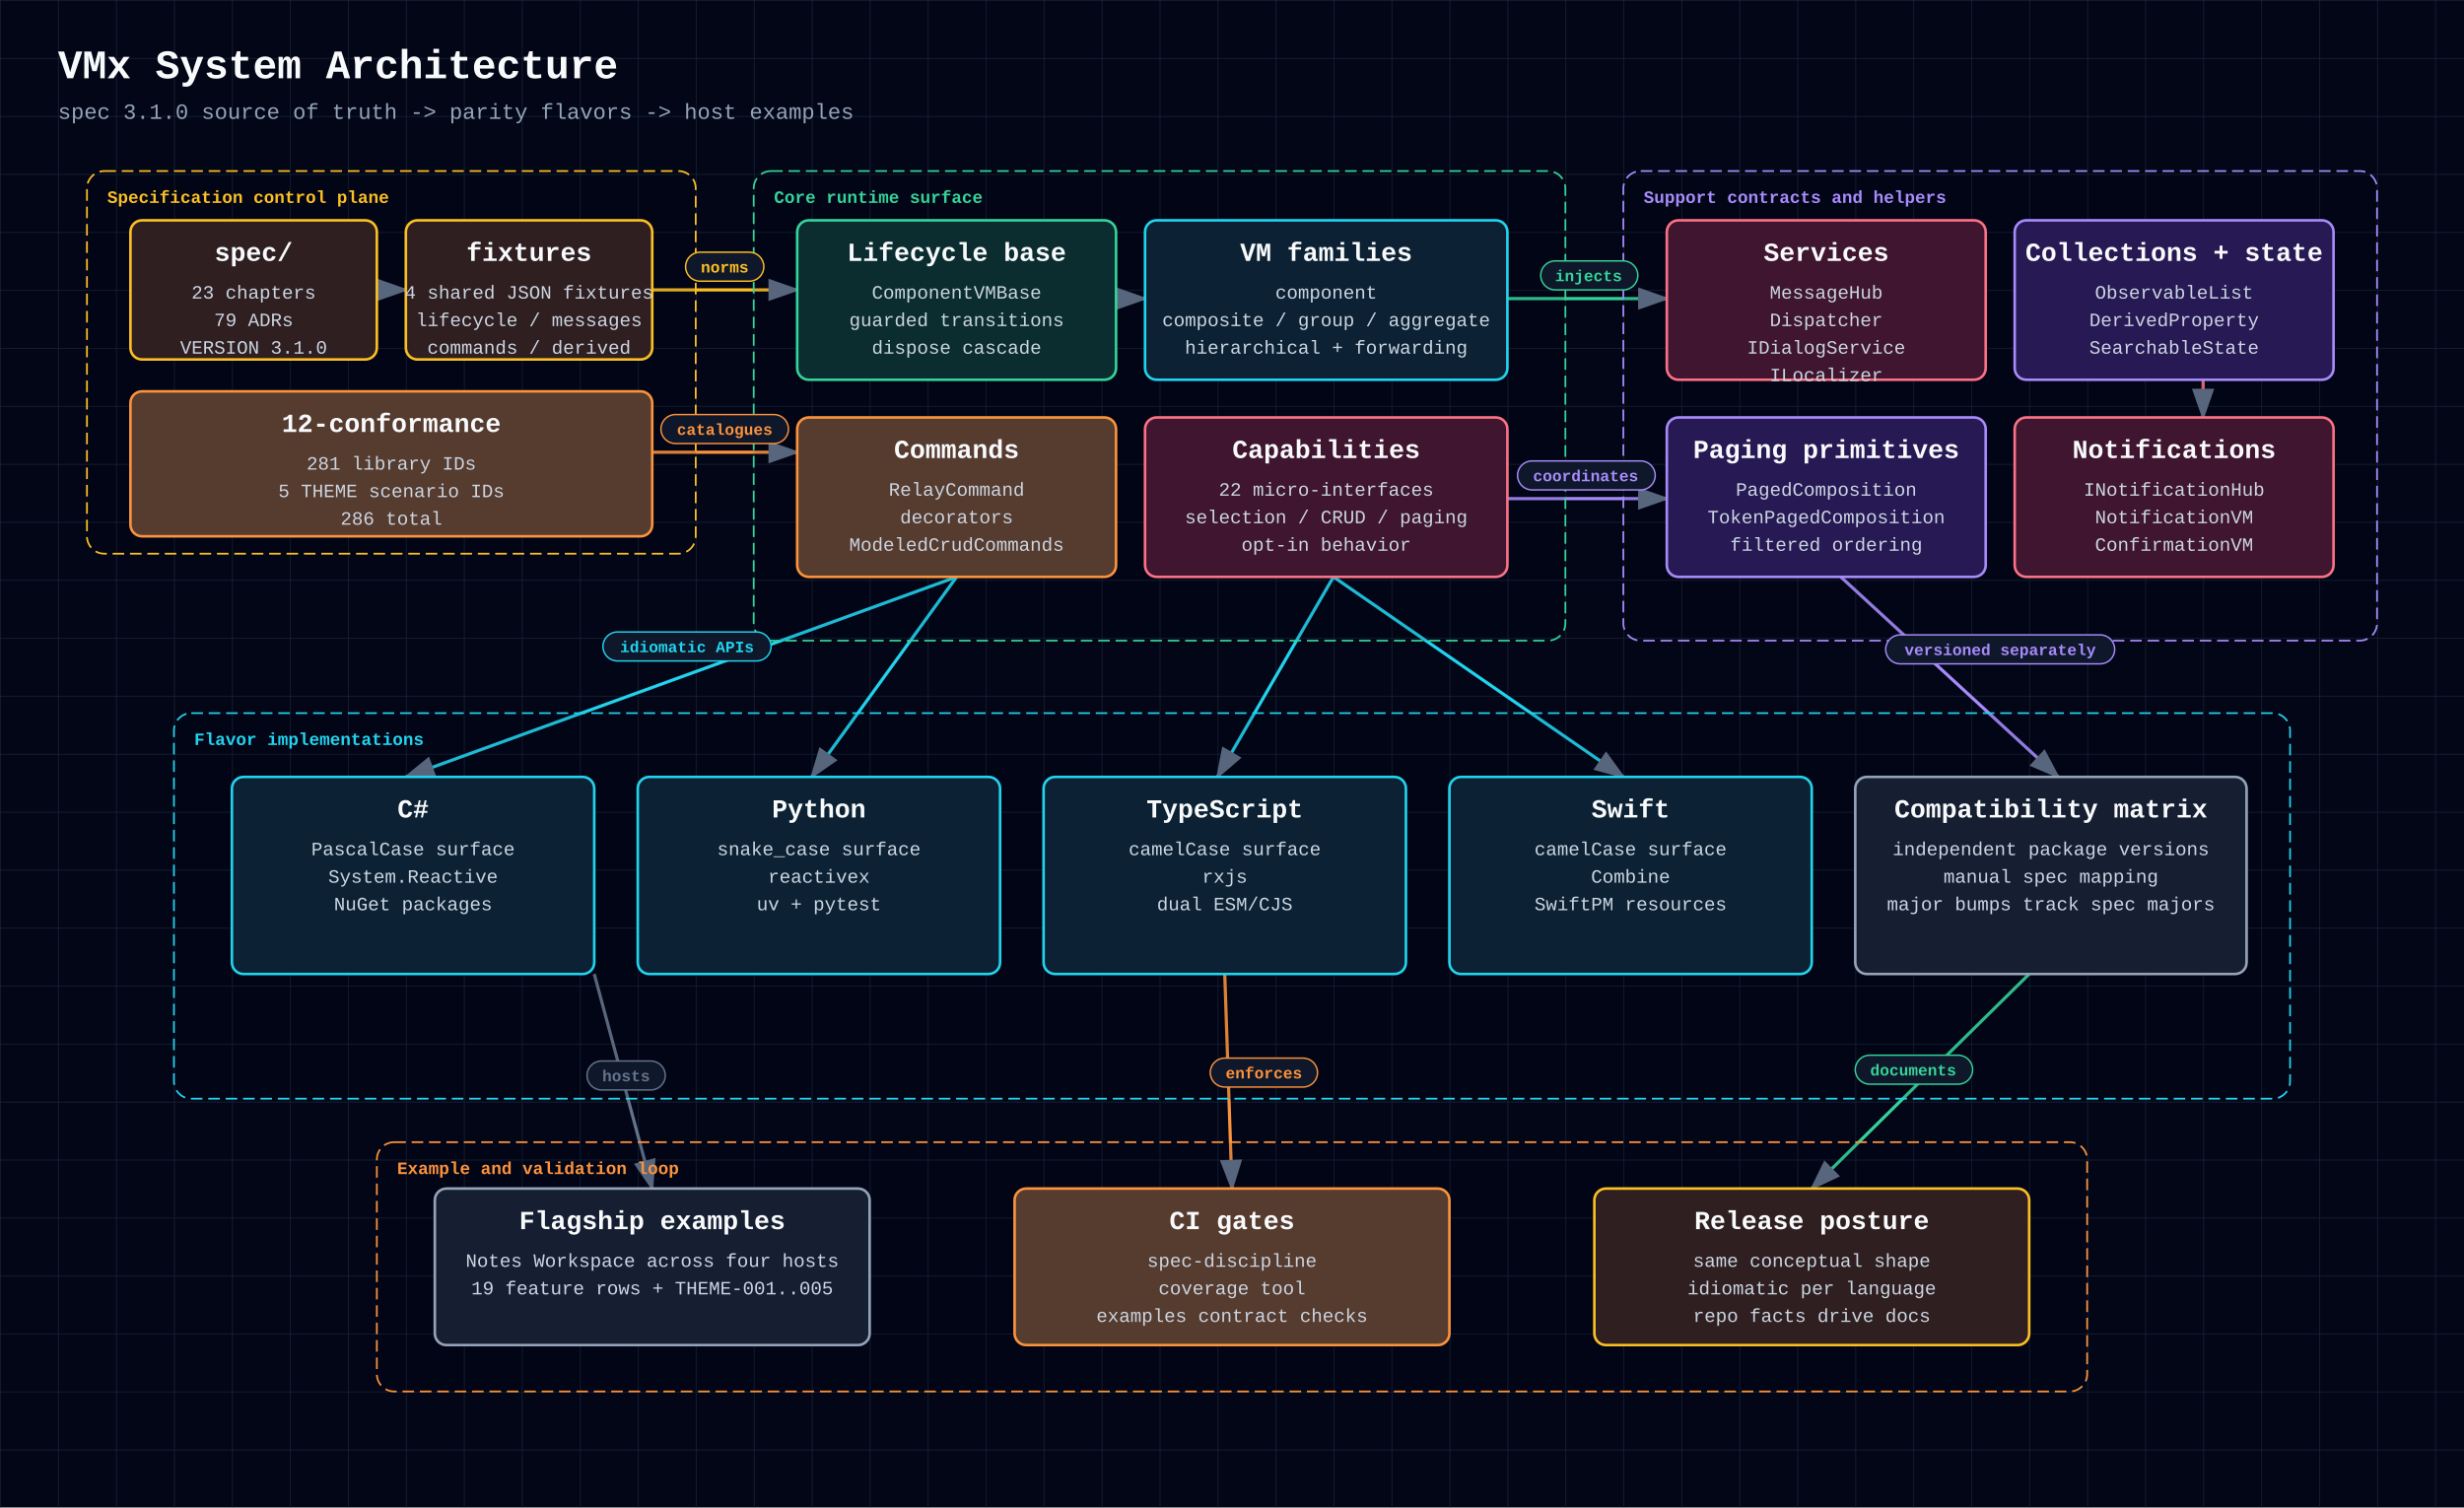
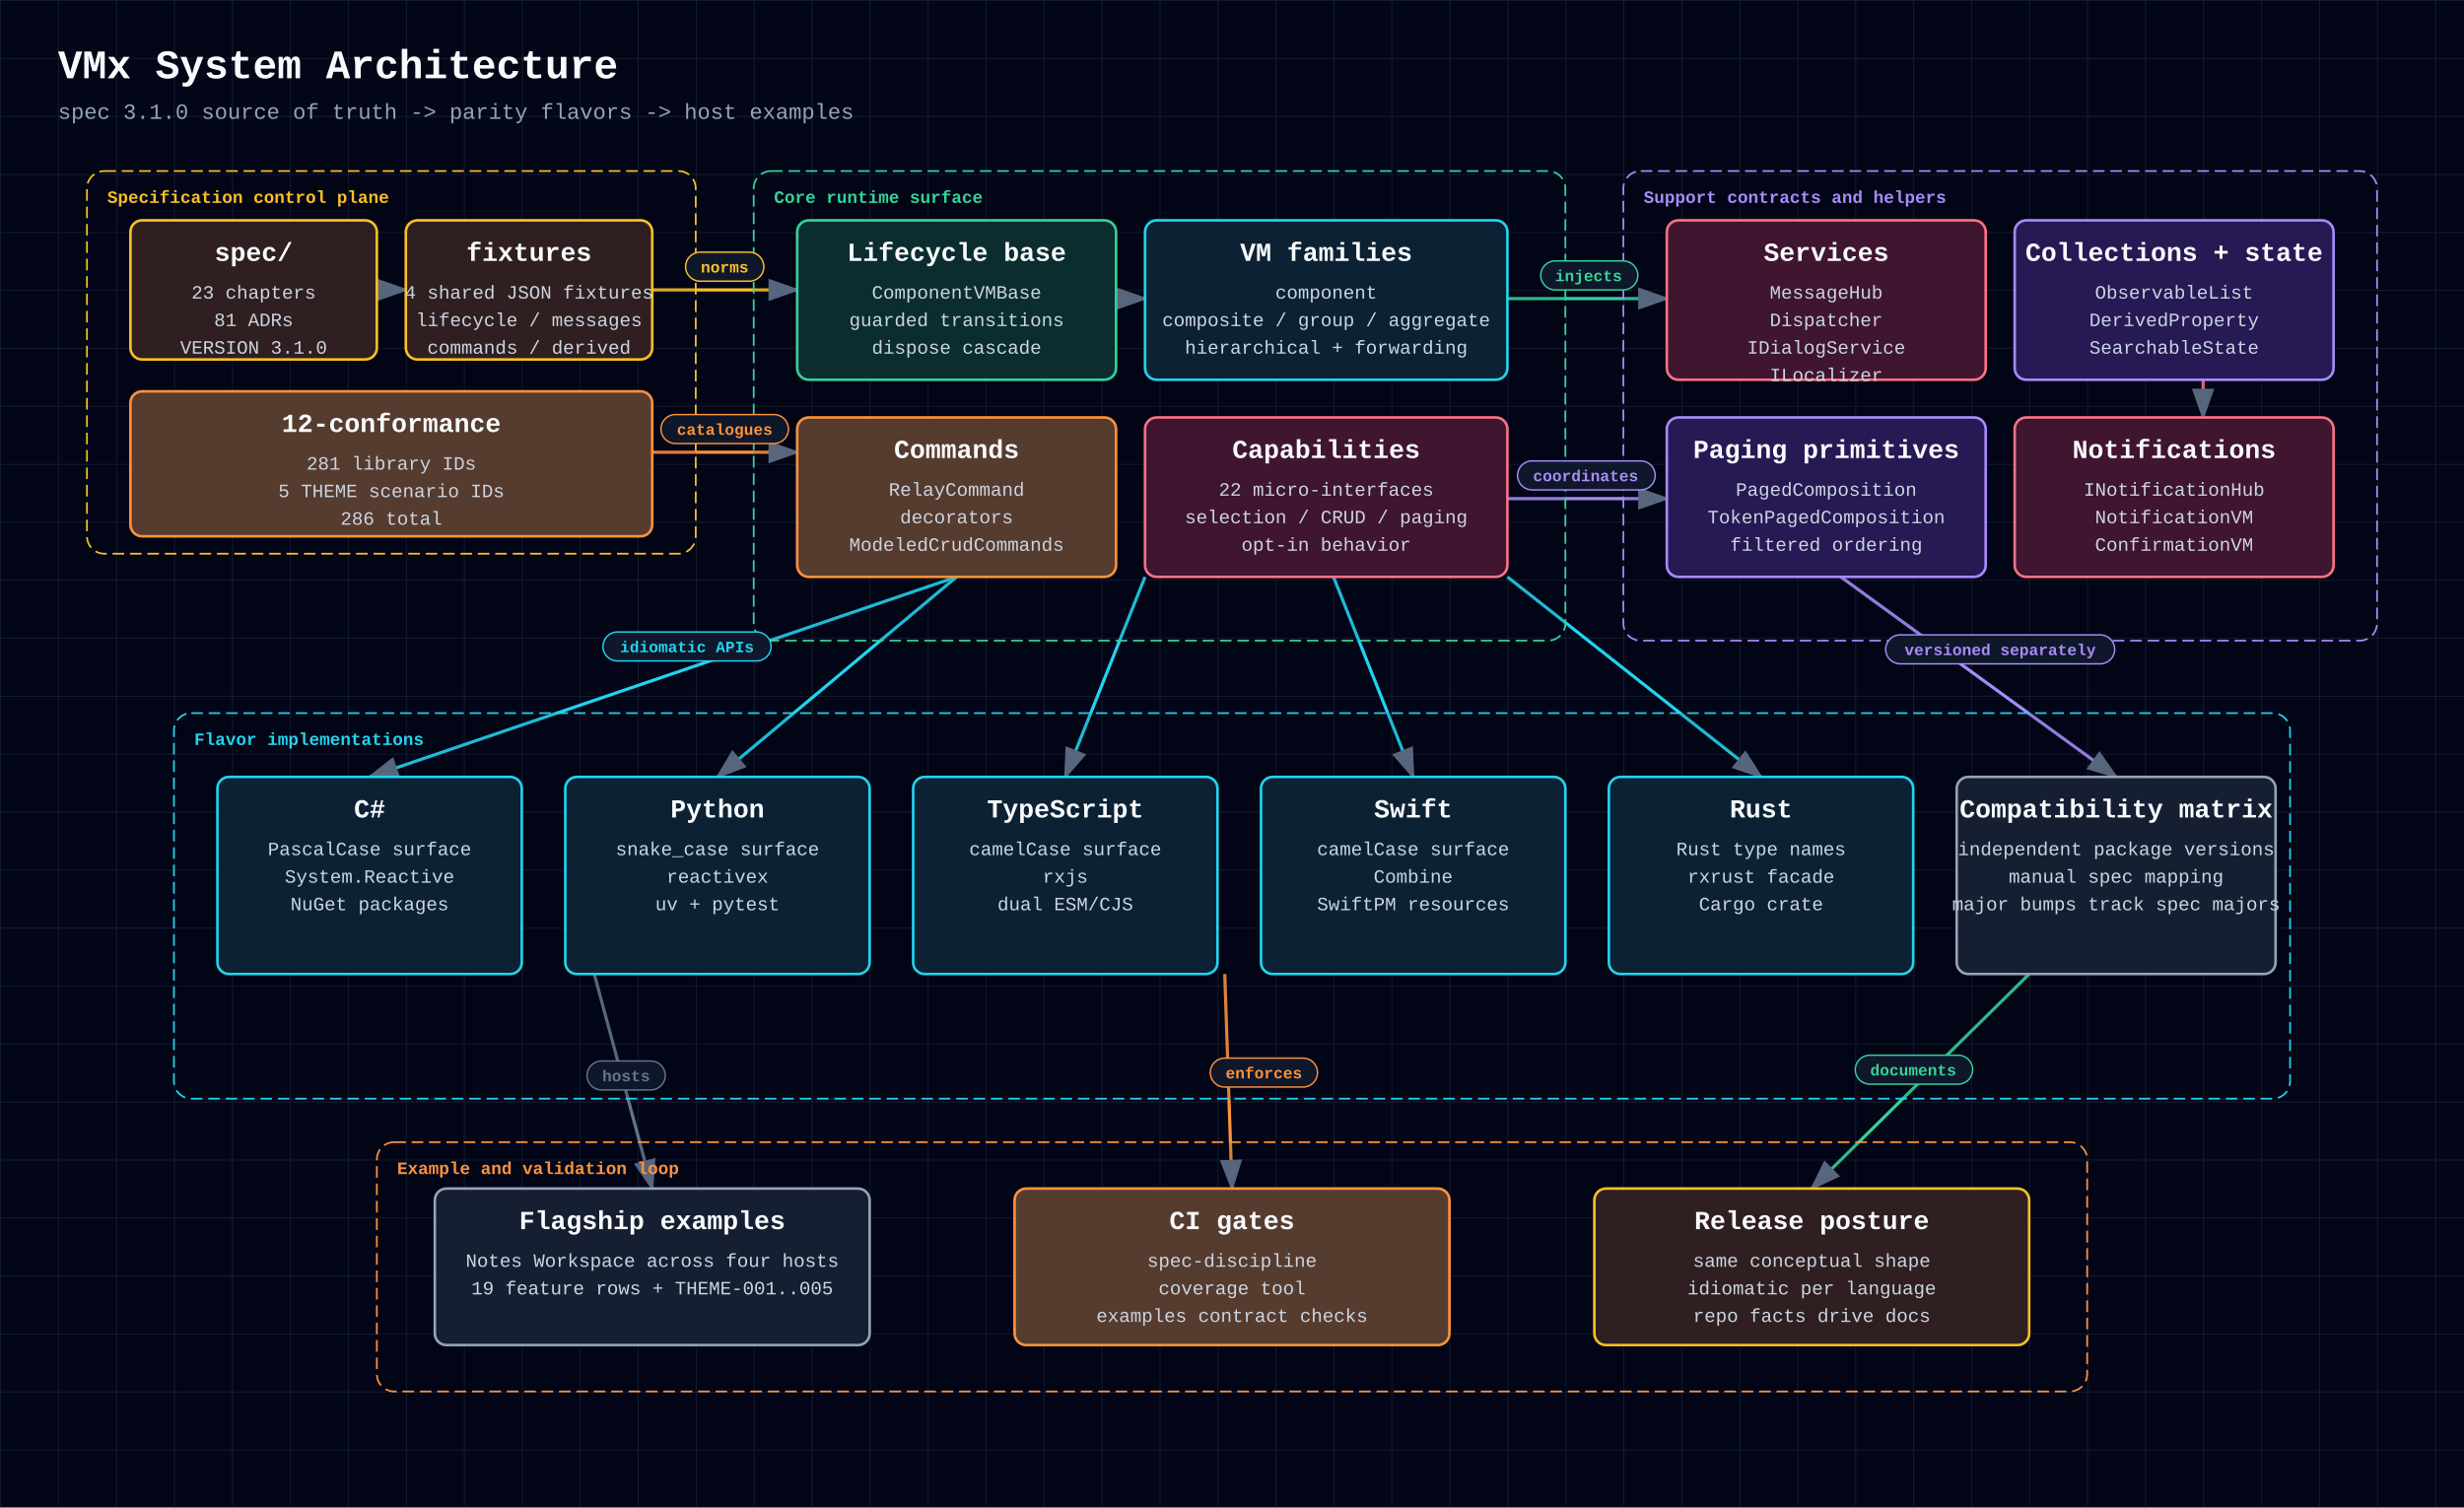
<svg xmlns="http://www.w3.org/2000/svg" width="1700" height="1040" viewBox="0 0 1700 1040" style="font-family: 'JetBrains Mono', ui-monospace, SFMono-Regular, Menlo, Monaco, Consolas, 'Liberation Mono', 'Courier New', monospace;">
  <defs>
    <style>
      text { font-family: 'JetBrains Mono', ui-monospace, SFMono-Regular, Menlo, Monaco, Consolas, 'Liberation Mono', 'Courier New', monospace; }
    </style>
    <pattern id="grid" width="40" height="40" patternUnits="userSpaceOnUse">
      <path d="M 40 0 L 0 0 0 40" fill="none" stroke="#1e293b" stroke-width="0.8" />
    </pattern>
    <marker id="arrowhead" markerWidth="10" markerHeight="7" refX="9" refY="3.5" orient="auto">
      <polygon points="0 0, 10 3.5, 0 7" fill="#64748b" />
    </marker>
  </defs>
  <rect width="100%" height="100%" fill="#020617" />
  <rect width="100%" height="100%" fill="url(#grid)" />
  <text x="40" y="54" fill="#f8fafc" font-size="28" font-weight="700" text-anchor="start">VMx System Architecture</text>
  <text x="40" y="82" fill="#94a3b8" font-size="15" font-weight="400" text-anchor="start">spec 3.1.0 source of truth -&gt; parity flavors -&gt; host examples</text>
  <polyline points="260,200 280,200" fill="none" stroke="#fbbf24" stroke-width="2.2" marker-end="url(#arrowhead)" />
  <polyline points="450,200 550,200" fill="none" stroke="#fbbf24" stroke-width="2.2" marker-end="url(#arrowhead)" />
  <polyline points="450,312 550,312" fill="none" stroke="#fb923c" stroke-width="2.2" marker-end="url(#arrowhead)" />
  <polyline points="770,206 790,206" fill="none" stroke="#22d3ee" stroke-width="2.2" marker-end="url(#arrowhead)" />
  <polyline points="1040,206 1150,206" fill="none" stroke="#34d399" stroke-width="2.2" marker-end="url(#arrowhead)" />
  <polyline points="1040,344 1150,344" fill="none" stroke="#a78bfa" stroke-width="2.2" marker-end="url(#arrowhead)" />
  <polyline points="1520,262 1520,288" fill="none" stroke="#fb7185" stroke-width="2.2" marker-end="url(#arrowhead)" />
-   <polyline points="660,398 280,536" fill="none" stroke="#22d3ee" stroke-width="2.2" marker-end="url(#arrowhead)" />
-   <polyline points="660,398 560,536" fill="none" stroke="#22d3ee" stroke-width="2.2" marker-end="url(#arrowhead)" />
-   <polyline points="920,398 840,536" fill="none" stroke="#22d3ee" stroke-width="2.2" marker-end="url(#arrowhead)" />
-   <polyline points="920,398 1120,536" fill="none" stroke="#22d3ee" stroke-width="2.2" marker-end="url(#arrowhead)" />
-   <polyline points="1270,398 1420,536" fill="none" stroke="#a78bfa" stroke-width="2.2" marker-end="url(#arrowhead)" />
+   <polyline points="660,398 255,536" fill="none" stroke="#22d3ee" stroke-width="2.2" marker-end="url(#arrowhead)" />
+   <polyline points="660,398 495,536" fill="none" stroke="#22d3ee" stroke-width="2.2" marker-end="url(#arrowhead)" />
+   <polyline points="790,398 735,536" fill="none" stroke="#22d3ee" stroke-width="2.2" marker-end="url(#arrowhead)" />
+   <polyline points="920,398 975,536" fill="none" stroke="#22d3ee" stroke-width="2.2" marker-end="url(#arrowhead)" />
+   <polyline points="1040,398 1215,536" fill="none" stroke="#22d3ee" stroke-width="2.2" marker-end="url(#arrowhead)" />
+   <polyline points="1270,398 1460,536" fill="none" stroke="#a78bfa" stroke-width="2.2" marker-end="url(#arrowhead)" />
  <polyline points="410,672 450,820" fill="none" stroke="#64748b" stroke-width="2.2" marker-end="url(#arrowhead)" />
  <polyline points="845,672 850,820" fill="none" stroke="#fb923c" stroke-width="2.2" marker-end="url(#arrowhead)" />
  <polyline points="1400,672 1250,820" fill="none" stroke="#34d399" stroke-width="2.2" marker-end="url(#arrowhead)" />
  <rect x="60" y="118" width="420" height="264" rx="12" fill="rgba(2, 6, 23, 0.12)" stroke="#fbbf24" stroke-width="1.2" stroke-dasharray="8 4" />
  <text x="74" y="140" fill="#fbbf24" font-size="12" font-weight="700" text-anchor="start">Specification control plane</text>
  <rect x="520" y="118" width="560" height="324" rx="12" fill="rgba(2, 6, 23, 0.12)" stroke="#34d399" stroke-width="1.2" stroke-dasharray="8 4" />
  <text x="534" y="140" fill="#34d399" font-size="12" font-weight="700" text-anchor="start">Core runtime surface</text>
  <rect x="1120" y="118" width="520" height="324" rx="12" fill="rgba(2, 6, 23, 0.12)" stroke="#a78bfa" stroke-width="1.2" stroke-dasharray="8 4" />
  <text x="1134" y="140" fill="#a78bfa" font-size="12" font-weight="700" text-anchor="start">Support contracts and helpers</text>
  <rect x="120" y="492" width="1460" height="266" rx="12" fill="rgba(2, 6, 23, 0.12)" stroke="#22d3ee" stroke-width="1.2" stroke-dasharray="8 4" />
  <text x="134" y="514" fill="#22d3ee" font-size="12" font-weight="700" text-anchor="start">Flavor implementations</text>
  <rect x="260" y="788" width="1180" height="172" rx="12" fill="rgba(2, 6, 23, 0.12)" stroke="#fb923c" stroke-width="1.2" stroke-dasharray="8 4" />
  <text x="274" y="810" fill="#fb923c" font-size="12" font-weight="700" text-anchor="start">Example and validation loop</text>
  <rect x="90" y="152" width="170" height="96" rx="8" fill="#0f172a" />
  <rect x="90" y="152" width="170" height="96" rx="8" fill="rgba(120, 53, 15, 0.3)" stroke="#fbbf24" stroke-width="1.8" />
  <text x="175" y="180" fill="#f8fafc" font-size="18" font-weight="700" text-anchor="middle">spec/</text>
  <text x="175" y="206" fill="#cbd5e1" font-size="13" font-weight="400" text-anchor="middle">23 chapters</text>
-   <text x="175" y="225" fill="#cbd5e1" font-size="13" font-weight="400" text-anchor="middle">79 ADRs</text>
+   <text x="175" y="225" fill="#cbd5e1" font-size="13" font-weight="400" text-anchor="middle">81 ADRs</text>
  <text x="175" y="244" fill="#cbd5e1" font-size="13" font-weight="400" text-anchor="middle">VERSION 3.1.0</text>
  <rect x="280" y="152" width="170" height="96" rx="8" fill="#0f172a" />
  <rect x="280" y="152" width="170" height="96" rx="8" fill="rgba(120, 53, 15, 0.3)" stroke="#fbbf24" stroke-width="1.8" />
  <text x="365" y="180" fill="#f8fafc" font-size="18" font-weight="700" text-anchor="middle">fixtures</text>
  <text x="365" y="206" fill="#cbd5e1" font-size="13" font-weight="400" text-anchor="middle">4 shared JSON fixtures</text>
  <text x="365" y="225" fill="#cbd5e1" font-size="13" font-weight="400" text-anchor="middle">lifecycle / messages</text>
  <text x="365" y="244" fill="#cbd5e1" font-size="13" font-weight="400" text-anchor="middle">commands / derived</text>
  <rect x="90" y="270" width="360" height="100" rx="8" fill="#0f172a" />
  <rect x="90" y="270" width="360" height="100" rx="8" fill="rgba(251, 146, 60, 0.3)" stroke="#fb923c" stroke-width="1.8" />
  <text x="270" y="298" fill="#f8fafc" font-size="18" font-weight="700" text-anchor="middle">12-conformance</text>
  <text x="270" y="324" fill="#cbd5e1" font-size="13" font-weight="400" text-anchor="middle">281 library IDs</text>
  <text x="270" y="343" fill="#cbd5e1" font-size="13" font-weight="400" text-anchor="middle">5 THEME scenario IDs</text>
  <text x="270" y="362" fill="#cbd5e1" font-size="13" font-weight="400" text-anchor="middle">286 total</text>
  <rect x="550" y="152" width="220" height="110" rx="8" fill="#0f172a" />
  <rect x="550" y="152" width="220" height="110" rx="8" fill="rgba(6, 78, 59, 0.4)" stroke="#34d399" stroke-width="1.8" />
  <text x="660" y="180" fill="#f8fafc" font-size="18" font-weight="700" text-anchor="middle">Lifecycle base</text>
  <text x="660" y="206" fill="#cbd5e1" font-size="13" font-weight="400" text-anchor="middle">ComponentVMBase</text>
  <text x="660" y="225" fill="#cbd5e1" font-size="13" font-weight="400" text-anchor="middle">guarded transitions</text>
  <text x="660" y="244" fill="#cbd5e1" font-size="13" font-weight="400" text-anchor="middle">dispose cascade</text>
  <rect x="790" y="152" width="250" height="110" rx="8" fill="#0f172a" />
  <rect x="790" y="152" width="250" height="110" rx="8" fill="rgba(8, 51, 68, 0.4)" stroke="#22d3ee" stroke-width="1.8" />
  <text x="915" y="180" fill="#f8fafc" font-size="18" font-weight="700" text-anchor="middle">VM families</text>
  <text x="915" y="206" fill="#cbd5e1" font-size="13" font-weight="400" text-anchor="middle">component</text>
  <text x="915" y="225" fill="#cbd5e1" font-size="13" font-weight="400" text-anchor="middle">composite / group / aggregate</text>
  <text x="915" y="244" fill="#cbd5e1" font-size="13" font-weight="400" text-anchor="middle">hierarchical + forwarding</text>
  <rect x="550" y="288" width="220" height="110" rx="8" fill="#0f172a" />
  <rect x="550" y="288" width="220" height="110" rx="8" fill="rgba(251, 146, 60, 0.3)" stroke="#fb923c" stroke-width="1.8" />
  <text x="660" y="316" fill="#f8fafc" font-size="18" font-weight="700" text-anchor="middle">Commands</text>
  <text x="660" y="342" fill="#cbd5e1" font-size="13" font-weight="400" text-anchor="middle">RelayCommand</text>
  <text x="660" y="361" fill="#cbd5e1" font-size="13" font-weight="400" text-anchor="middle">decorators</text>
  <text x="660" y="380" fill="#cbd5e1" font-size="13" font-weight="400" text-anchor="middle">ModeledCrudCommands</text>
  <rect x="790" y="288" width="250" height="110" rx="8" fill="#0f172a" />
  <rect x="790" y="288" width="250" height="110" rx="8" fill="rgba(136, 19, 55, 0.4)" stroke="#fb7185" stroke-width="1.8" />
  <text x="915" y="316" fill="#f8fafc" font-size="18" font-weight="700" text-anchor="middle">Capabilities</text>
  <text x="915" y="342" fill="#cbd5e1" font-size="13" font-weight="400" text-anchor="middle">22 micro-interfaces</text>
  <text x="915" y="361" fill="#cbd5e1" font-size="13" font-weight="400" text-anchor="middle">selection / CRUD / paging</text>
  <text x="915" y="380" fill="#cbd5e1" font-size="13" font-weight="400" text-anchor="middle">opt-in behavior</text>
  <rect x="1150" y="152" width="220" height="110" rx="8" fill="#0f172a" />
  <rect x="1150" y="152" width="220" height="110" rx="8" fill="rgba(136, 19, 55, 0.4)" stroke="#fb7185" stroke-width="1.8" />
  <text x="1260" y="180" fill="#f8fafc" font-size="18" font-weight="700" text-anchor="middle">Services</text>
  <text x="1260" y="206" fill="#cbd5e1" font-size="13" font-weight="400" text-anchor="middle">MessageHub</text>
  <text x="1260" y="225" fill="#cbd5e1" font-size="13" font-weight="400" text-anchor="middle">Dispatcher</text>
  <text x="1260" y="244" fill="#cbd5e1" font-size="13" font-weight="400" text-anchor="middle">IDialogService</text>
  <text x="1260" y="263" fill="#cbd5e1" font-size="13" font-weight="400" text-anchor="middle">ILocalizer</text>
  <rect x="1390" y="152" width="220" height="110" rx="8" fill="#0f172a" />
  <rect x="1390" y="152" width="220" height="110" rx="8" fill="rgba(76, 29, 149, 0.4)" stroke="#a78bfa" stroke-width="1.8" />
  <text x="1500" y="180" fill="#f8fafc" font-size="18" font-weight="700" text-anchor="middle">Collections + state</text>
  <text x="1500" y="206" fill="#cbd5e1" font-size="13" font-weight="400" text-anchor="middle">ObservableList</text>
  <text x="1500" y="225" fill="#cbd5e1" font-size="13" font-weight="400" text-anchor="middle">DerivedProperty</text>
  <text x="1500" y="244" fill="#cbd5e1" font-size="13" font-weight="400" text-anchor="middle">SearchableState</text>
  <rect x="1150" y="288" width="220" height="110" rx="8" fill="#0f172a" />
  <rect x="1150" y="288" width="220" height="110" rx="8" fill="rgba(76, 29, 149, 0.4)" stroke="#a78bfa" stroke-width="1.8" />
  <text x="1260" y="316" fill="#f8fafc" font-size="18" font-weight="700" text-anchor="middle">Paging primitives</text>
  <text x="1260" y="342" fill="#cbd5e1" font-size="13" font-weight="400" text-anchor="middle">PagedComposition</text>
  <text x="1260" y="361" fill="#cbd5e1" font-size="13" font-weight="400" text-anchor="middle">TokenPagedComposition</text>
  <text x="1260" y="380" fill="#cbd5e1" font-size="13" font-weight="400" text-anchor="middle">filtered ordering</text>
  <rect x="1390" y="288" width="220" height="110" rx="8" fill="#0f172a" />
  <rect x="1390" y="288" width="220" height="110" rx="8" fill="rgba(136, 19, 55, 0.4)" stroke="#fb7185" stroke-width="1.8" />
  <text x="1500" y="316" fill="#f8fafc" font-size="18" font-weight="700" text-anchor="middle">Notifications</text>
  <text x="1500" y="342" fill="#cbd5e1" font-size="13" font-weight="400" text-anchor="middle">INotificationHub</text>
  <text x="1500" y="361" fill="#cbd5e1" font-size="13" font-weight="400" text-anchor="middle">NotificationVM</text>
  <text x="1500" y="380" fill="#cbd5e1" font-size="13" font-weight="400" text-anchor="middle">ConfirmationVM</text>
-   <rect x="160" y="536" width="250" height="136" rx="8" fill="#0f172a" />
-   <rect x="160" y="536" width="250" height="136" rx="8" fill="rgba(8, 51, 68, 0.4)" stroke="#22d3ee" stroke-width="1.8" />
-   <text x="285" y="564" fill="#f8fafc" font-size="18" font-weight="700" text-anchor="middle">C#</text>
-   <text x="285" y="590" fill="#cbd5e1" font-size="13" font-weight="400" text-anchor="middle">PascalCase surface</text>
-   <text x="285" y="609" fill="#cbd5e1" font-size="13" font-weight="400" text-anchor="middle">System.Reactive</text>
-   <text x="285" y="628" fill="#cbd5e1" font-size="13" font-weight="400" text-anchor="middle">NuGet packages</text>
-   <rect x="440" y="536" width="250" height="136" rx="8" fill="#0f172a" />
-   <rect x="440" y="536" width="250" height="136" rx="8" fill="rgba(8, 51, 68, 0.4)" stroke="#22d3ee" stroke-width="1.8" />
-   <text x="565" y="564" fill="#f8fafc" font-size="18" font-weight="700" text-anchor="middle">Python</text>
-   <text x="565" y="590" fill="#cbd5e1" font-size="13" font-weight="400" text-anchor="middle">snake_case surface</text>
-   <text x="565" y="609" fill="#cbd5e1" font-size="13" font-weight="400" text-anchor="middle">reactivex</text>
-   <text x="565" y="628" fill="#cbd5e1" font-size="13" font-weight="400" text-anchor="middle">uv + pytest</text>
-   <rect x="720" y="536" width="250" height="136" rx="8" fill="#0f172a" />
-   <rect x="720" y="536" width="250" height="136" rx="8" fill="rgba(8, 51, 68, 0.4)" stroke="#22d3ee" stroke-width="1.8" />
-   <text x="845" y="564" fill="#f8fafc" font-size="18" font-weight="700" text-anchor="middle">TypeScript</text>
-   <text x="845" y="590" fill="#cbd5e1" font-size="13" font-weight="400" text-anchor="middle">camelCase surface</text>
-   <text x="845" y="609" fill="#cbd5e1" font-size="13" font-weight="400" text-anchor="middle">rxjs</text>
-   <text x="845" y="628" fill="#cbd5e1" font-size="13" font-weight="400" text-anchor="middle">dual ESM/CJS</text>
-   <rect x="1000" y="536" width="250" height="136" rx="8" fill="#0f172a" />
-   <rect x="1000" y="536" width="250" height="136" rx="8" fill="rgba(8, 51, 68, 0.4)" stroke="#22d3ee" stroke-width="1.8" />
-   <text x="1125" y="564" fill="#f8fafc" font-size="18" font-weight="700" text-anchor="middle">Swift</text>
-   <text x="1125" y="590" fill="#cbd5e1" font-size="13" font-weight="400" text-anchor="middle">camelCase surface</text>
-   <text x="1125" y="609" fill="#cbd5e1" font-size="13" font-weight="400" text-anchor="middle">Combine</text>
-   <text x="1125" y="628" fill="#cbd5e1" font-size="13" font-weight="400" text-anchor="middle">SwiftPM resources</text>
-   <rect x="1280" y="536" width="270" height="136" rx="8" fill="#0f172a" />
-   <rect x="1280" y="536" width="270" height="136" rx="8" fill="rgba(30, 41, 59, 0.5)" stroke="#94a3b8" stroke-width="1.8" />
-   <text x="1415" y="564" fill="#f8fafc" font-size="18" font-weight="700" text-anchor="middle">Compatibility matrix</text>
-   <text x="1415" y="590" fill="#cbd5e1" font-size="13" font-weight="400" text-anchor="middle">independent package versions</text>
-   <text x="1415" y="609" fill="#cbd5e1" font-size="13" font-weight="400" text-anchor="middle">manual spec mapping</text>
-   <text x="1415" y="628" fill="#cbd5e1" font-size="13" font-weight="400" text-anchor="middle">major bumps track spec majors</text>
+   <rect x="150" y="536" width="210" height="136" rx="8" fill="#0f172a" />
+   <rect x="150" y="536" width="210" height="136" rx="8" fill="rgba(8, 51, 68, 0.4)" stroke="#22d3ee" stroke-width="1.8" />
+   <text x="255" y="564" fill="#f8fafc" font-size="18" font-weight="700" text-anchor="middle">C#</text>
+   <text x="255" y="590" fill="#cbd5e1" font-size="13" font-weight="400" text-anchor="middle">PascalCase surface</text>
+   <text x="255" y="609" fill="#cbd5e1" font-size="13" font-weight="400" text-anchor="middle">System.Reactive</text>
+   <text x="255" y="628" fill="#cbd5e1" font-size="13" font-weight="400" text-anchor="middle">NuGet packages</text>
+   <rect x="390" y="536" width="210" height="136" rx="8" fill="#0f172a" />
+   <rect x="390" y="536" width="210" height="136" rx="8" fill="rgba(8, 51, 68, 0.4)" stroke="#22d3ee" stroke-width="1.8" />
+   <text x="495" y="564" fill="#f8fafc" font-size="18" font-weight="700" text-anchor="middle">Python</text>
+   <text x="495" y="590" fill="#cbd5e1" font-size="13" font-weight="400" text-anchor="middle">snake_case surface</text>
+   <text x="495" y="609" fill="#cbd5e1" font-size="13" font-weight="400" text-anchor="middle">reactivex</text>
+   <text x="495" y="628" fill="#cbd5e1" font-size="13" font-weight="400" text-anchor="middle">uv + pytest</text>
+   <rect x="630" y="536" width="210" height="136" rx="8" fill="#0f172a" />
+   <rect x="630" y="536" width="210" height="136" rx="8" fill="rgba(8, 51, 68, 0.4)" stroke="#22d3ee" stroke-width="1.8" />
+   <text x="735" y="564" fill="#f8fafc" font-size="18" font-weight="700" text-anchor="middle">TypeScript</text>
+   <text x="735" y="590" fill="#cbd5e1" font-size="13" font-weight="400" text-anchor="middle">camelCase surface</text>
+   <text x="735" y="609" fill="#cbd5e1" font-size="13" font-weight="400" text-anchor="middle">rxjs</text>
+   <text x="735" y="628" fill="#cbd5e1" font-size="13" font-weight="400" text-anchor="middle">dual ESM/CJS</text>
+   <rect x="870" y="536" width="210" height="136" rx="8" fill="#0f172a" />
+   <rect x="870" y="536" width="210" height="136" rx="8" fill="rgba(8, 51, 68, 0.4)" stroke="#22d3ee" stroke-width="1.8" />
+   <text x="975" y="564" fill="#f8fafc" font-size="18" font-weight="700" text-anchor="middle">Swift</text>
+   <text x="975" y="590" fill="#cbd5e1" font-size="13" font-weight="400" text-anchor="middle">camelCase surface</text>
+   <text x="975" y="609" fill="#cbd5e1" font-size="13" font-weight="400" text-anchor="middle">Combine</text>
+   <text x="975" y="628" fill="#cbd5e1" font-size="13" font-weight="400" text-anchor="middle">SwiftPM resources</text>
+   <rect x="1110" y="536" width="210" height="136" rx="8" fill="#0f172a" />
+   <rect x="1110" y="536" width="210" height="136" rx="8" fill="rgba(8, 51, 68, 0.4)" stroke="#22d3ee" stroke-width="1.8" />
+   <text x="1215" y="564" fill="#f8fafc" font-size="18" font-weight="700" text-anchor="middle">Rust</text>
+   <text x="1215" y="590" fill="#cbd5e1" font-size="13" font-weight="400" text-anchor="middle">Rust type names</text>
+   <text x="1215" y="609" fill="#cbd5e1" font-size="13" font-weight="400" text-anchor="middle">rxrust facade</text>
+   <text x="1215" y="628" fill="#cbd5e1" font-size="13" font-weight="400" text-anchor="middle">Cargo crate</text>
+   <rect x="1350" y="536" width="220" height="136" rx="8" fill="#0f172a" />
+   <rect x="1350" y="536" width="220" height="136" rx="8" fill="rgba(30, 41, 59, 0.5)" stroke="#94a3b8" stroke-width="1.8" />
+   <text x="1460" y="564" fill="#f8fafc" font-size="18" font-weight="700" text-anchor="middle">Compatibility matrix</text>
+   <text x="1460" y="590" fill="#cbd5e1" font-size="13" font-weight="400" text-anchor="middle">independent package versions</text>
+   <text x="1460" y="609" fill="#cbd5e1" font-size="13" font-weight="400" text-anchor="middle">manual spec mapping</text>
+   <text x="1460" y="628" fill="#cbd5e1" font-size="13" font-weight="400" text-anchor="middle">major bumps track spec majors</text>
  <rect x="300" y="820" width="300" height="108" rx="8" fill="#0f172a" />
  <rect x="300" y="820" width="300" height="108" rx="8" fill="rgba(30, 41, 59, 0.5)" stroke="#94a3b8" stroke-width="1.8" />
  <text x="450" y="848" fill="#f8fafc" font-size="18" font-weight="700" text-anchor="middle">Flagship examples</text>
  <text x="450" y="874" fill="#cbd5e1" font-size="13" font-weight="400" text-anchor="middle">Notes Workspace across four hosts</text>
  <text x="450" y="893" fill="#cbd5e1" font-size="13" font-weight="400" text-anchor="middle">19 feature rows + THEME-001..005</text>
  <rect x="700" y="820" width="300" height="108" rx="8" fill="#0f172a" />
  <rect x="700" y="820" width="300" height="108" rx="8" fill="rgba(251, 146, 60, 0.3)" stroke="#fb923c" stroke-width="1.8" />
  <text x="850" y="848" fill="#f8fafc" font-size="18" font-weight="700" text-anchor="middle">CI gates</text>
  <text x="850" y="874" fill="#cbd5e1" font-size="13" font-weight="400" text-anchor="middle">spec-discipline</text>
  <text x="850" y="893" fill="#cbd5e1" font-size="13" font-weight="400" text-anchor="middle">coverage tool</text>
  <text x="850" y="912" fill="#cbd5e1" font-size="13" font-weight="400" text-anchor="middle">examples contract checks</text>
  <rect x="1100" y="820" width="300" height="108" rx="8" fill="#0f172a" />
  <rect x="1100" y="820" width="300" height="108" rx="8" fill="rgba(120, 53, 15, 0.3)" stroke="#fbbf24" stroke-width="1.8" />
  <text x="1250" y="848" fill="#f8fafc" font-size="18" font-weight="700" text-anchor="middle">Release posture</text>
  <text x="1250" y="874" fill="#cbd5e1" font-size="13" font-weight="400" text-anchor="middle">same conceptual shape</text>
  <text x="1250" y="893" fill="#cbd5e1" font-size="13" font-weight="400" text-anchor="middle">idiomatic per language</text>
  <text x="1250" y="912" fill="#cbd5e1" font-size="13" font-weight="400" text-anchor="middle">repo facts drive docs</text>
  <rect x="473" y="174" width="54" height="20" rx="10" fill="#0f172a" stroke="#fbbf24" stroke-width="1" />
  <text x="500" y="188" fill="#fbbf24" font-size="11" font-weight="700" text-anchor="middle">norms</text>
  <rect x="456" y="286" width="88" height="20" rx="10" fill="#0f172a" stroke="#fb923c" stroke-width="1" />
  <text x="500" y="300" fill="#fb923c" font-size="11" font-weight="700" text-anchor="middle">catalogues</text>
  <rect x="1063" y="180" width="67" height="20" rx="10" fill="#0f172a" stroke="#34d399" stroke-width="1" />
  <text x="1096" y="194" fill="#34d399" font-size="11" font-weight="700" text-anchor="middle">injects</text>
  <rect x="1047" y="318" width="95" height="20" rx="10" fill="#0f172a" stroke="#a78bfa" stroke-width="1" />
  <text x="1094" y="332" fill="#a78bfa" font-size="11" font-weight="700" text-anchor="middle">coordinates</text>
  <rect x="416" y="436" width="116" height="20" rx="10" fill="#0f172a" stroke="#22d3ee" stroke-width="1" />
  <text x="474" y="450" fill="#22d3ee" font-size="11" font-weight="700" text-anchor="middle">idiomatic APIs</text>
  <rect x="1301" y="438" width="158" height="20" rx="10" fill="#0f172a" stroke="#a78bfa" stroke-width="1" />
  <text x="1380" y="452" fill="#a78bfa" font-size="11" font-weight="700" text-anchor="middle">versioned separately</text>
  <rect x="405" y="732" width="54" height="20" rx="10" fill="#0f172a" stroke="#64748b" stroke-width="1" />
  <text x="432" y="746" fill="#64748b" font-size="11" font-weight="700" text-anchor="middle">hosts</text>
  <rect x="835" y="730" width="74" height="20" rx="10" fill="#0f172a" stroke="#fb923c" stroke-width="1" />
  <text x="872" y="744" fill="#fb923c" font-size="11" font-weight="700" text-anchor="middle">enforces</text>
  <rect x="1280" y="728" width="81" height="20" rx="10" fill="#0f172a" stroke="#34d399" stroke-width="1" />
  <text x="1320" y="742" fill="#34d399" font-size="11" font-weight="700" text-anchor="middle">documents</text>
</svg>
